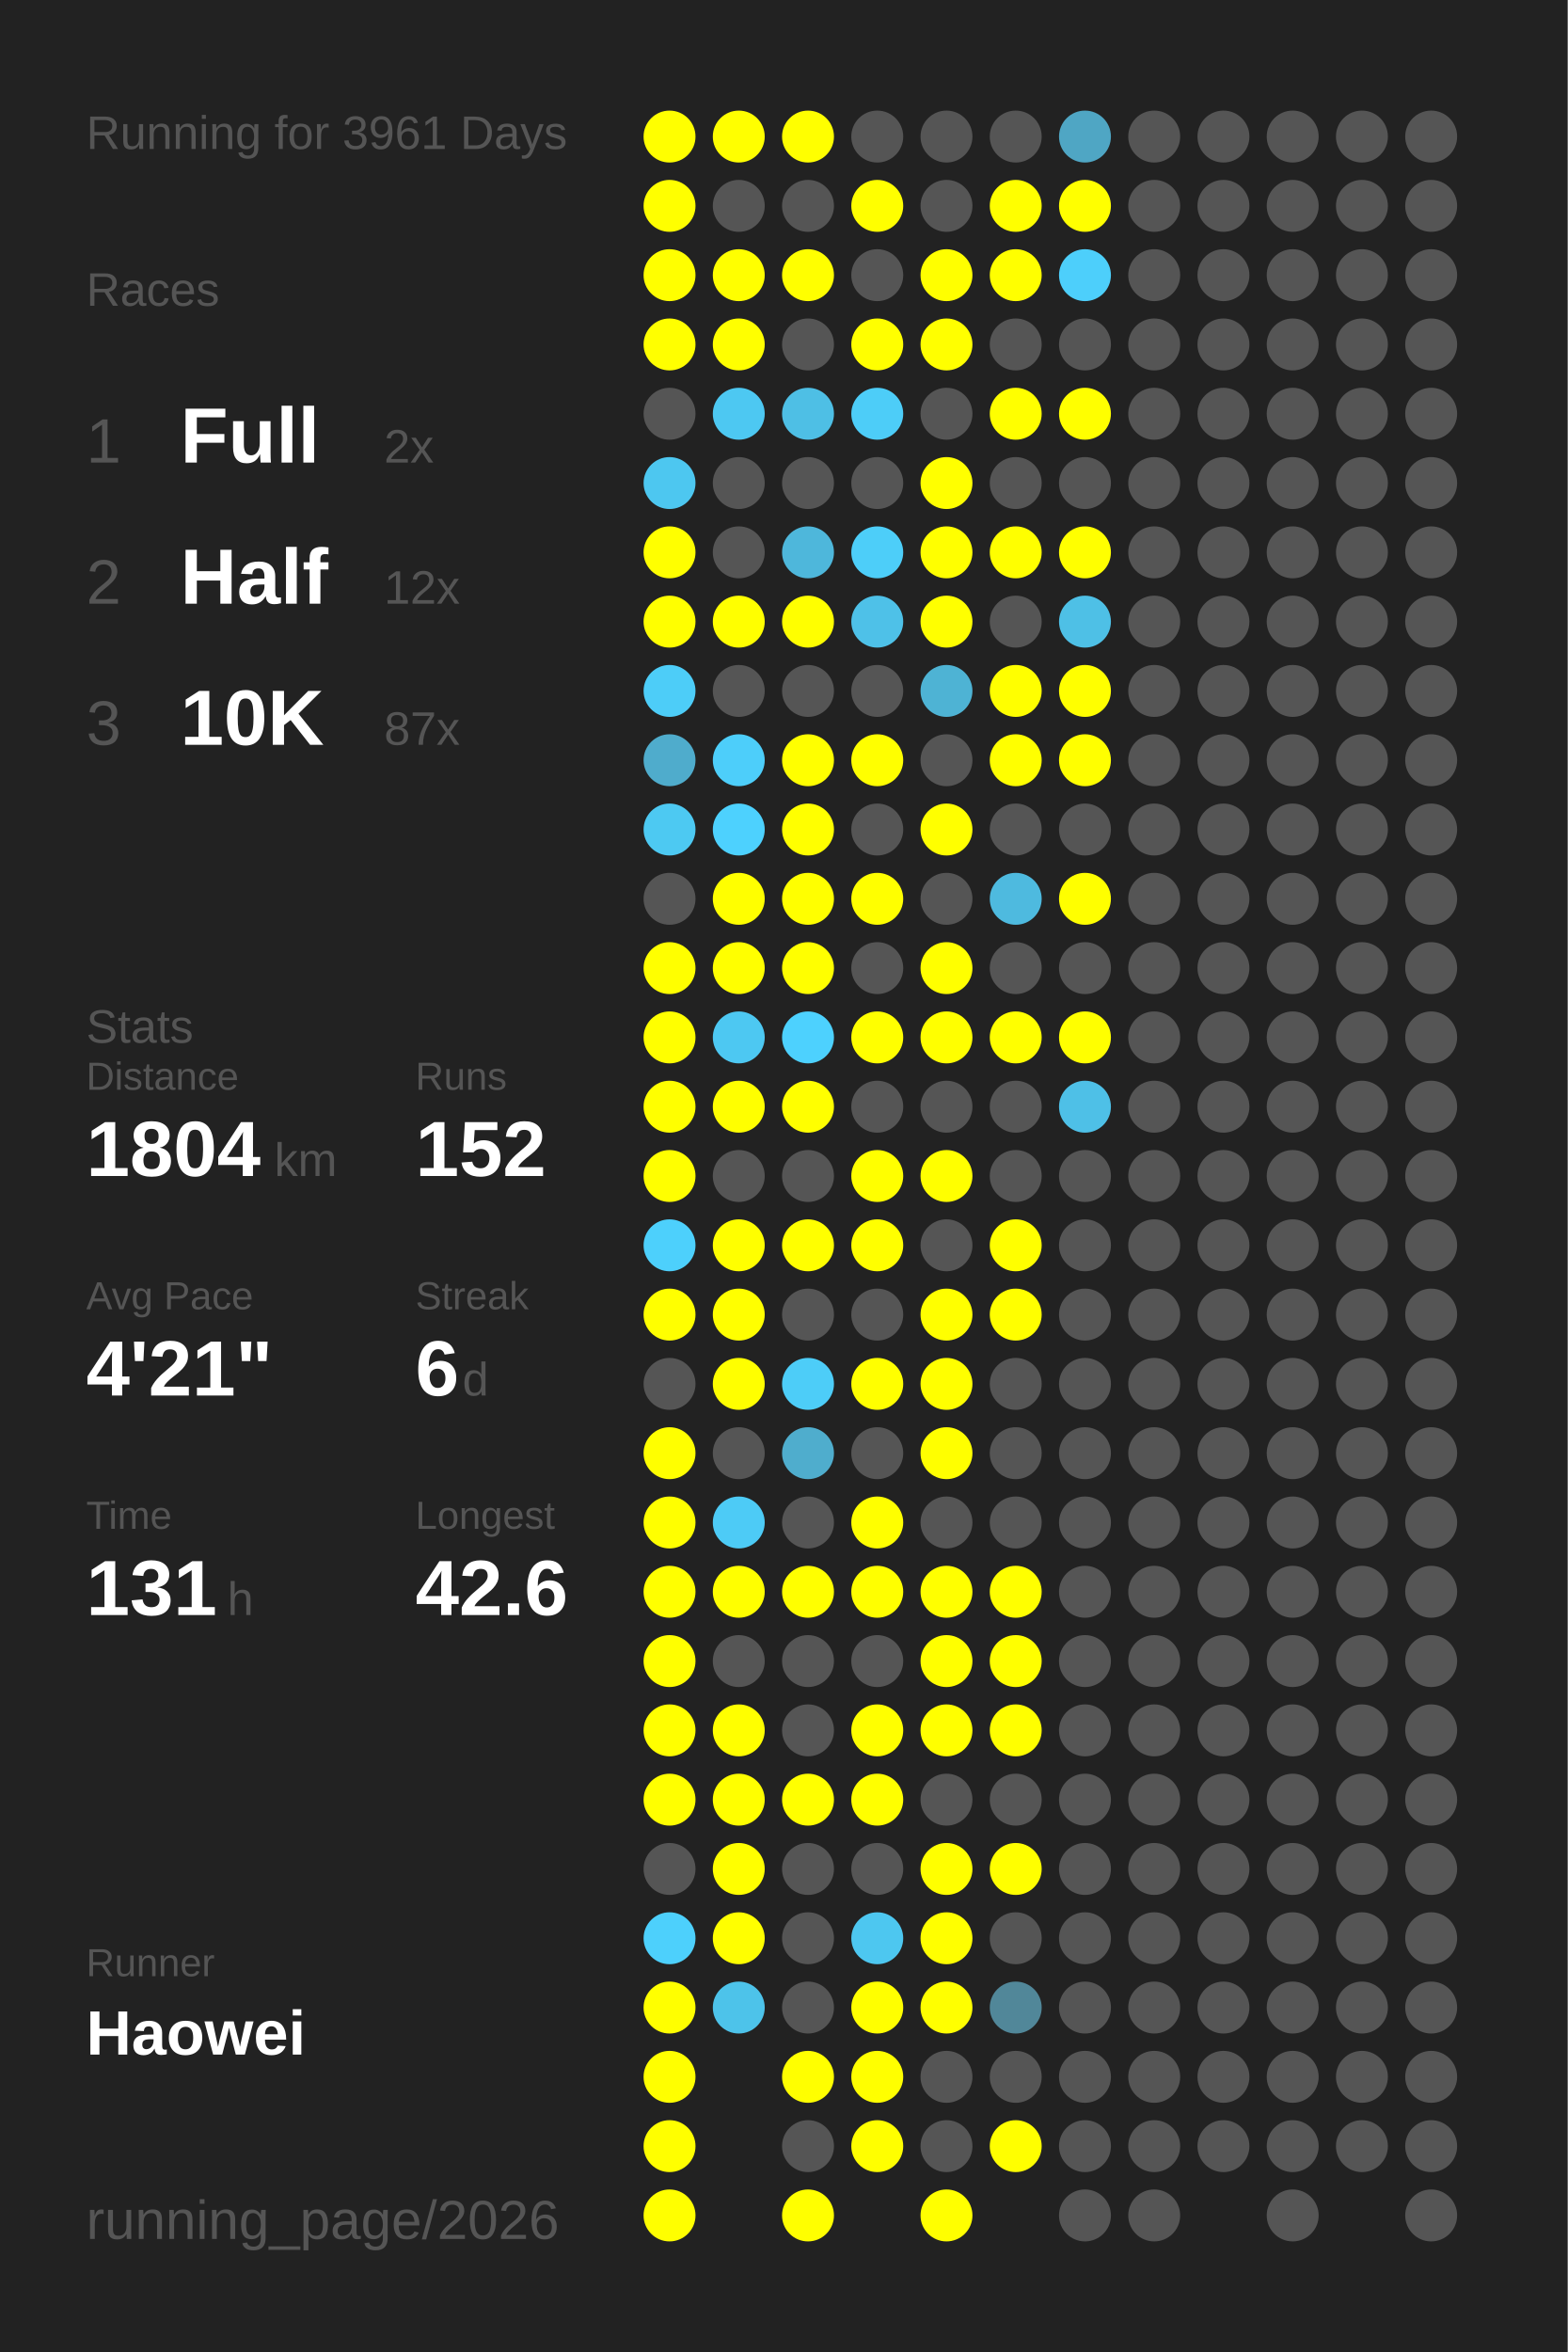
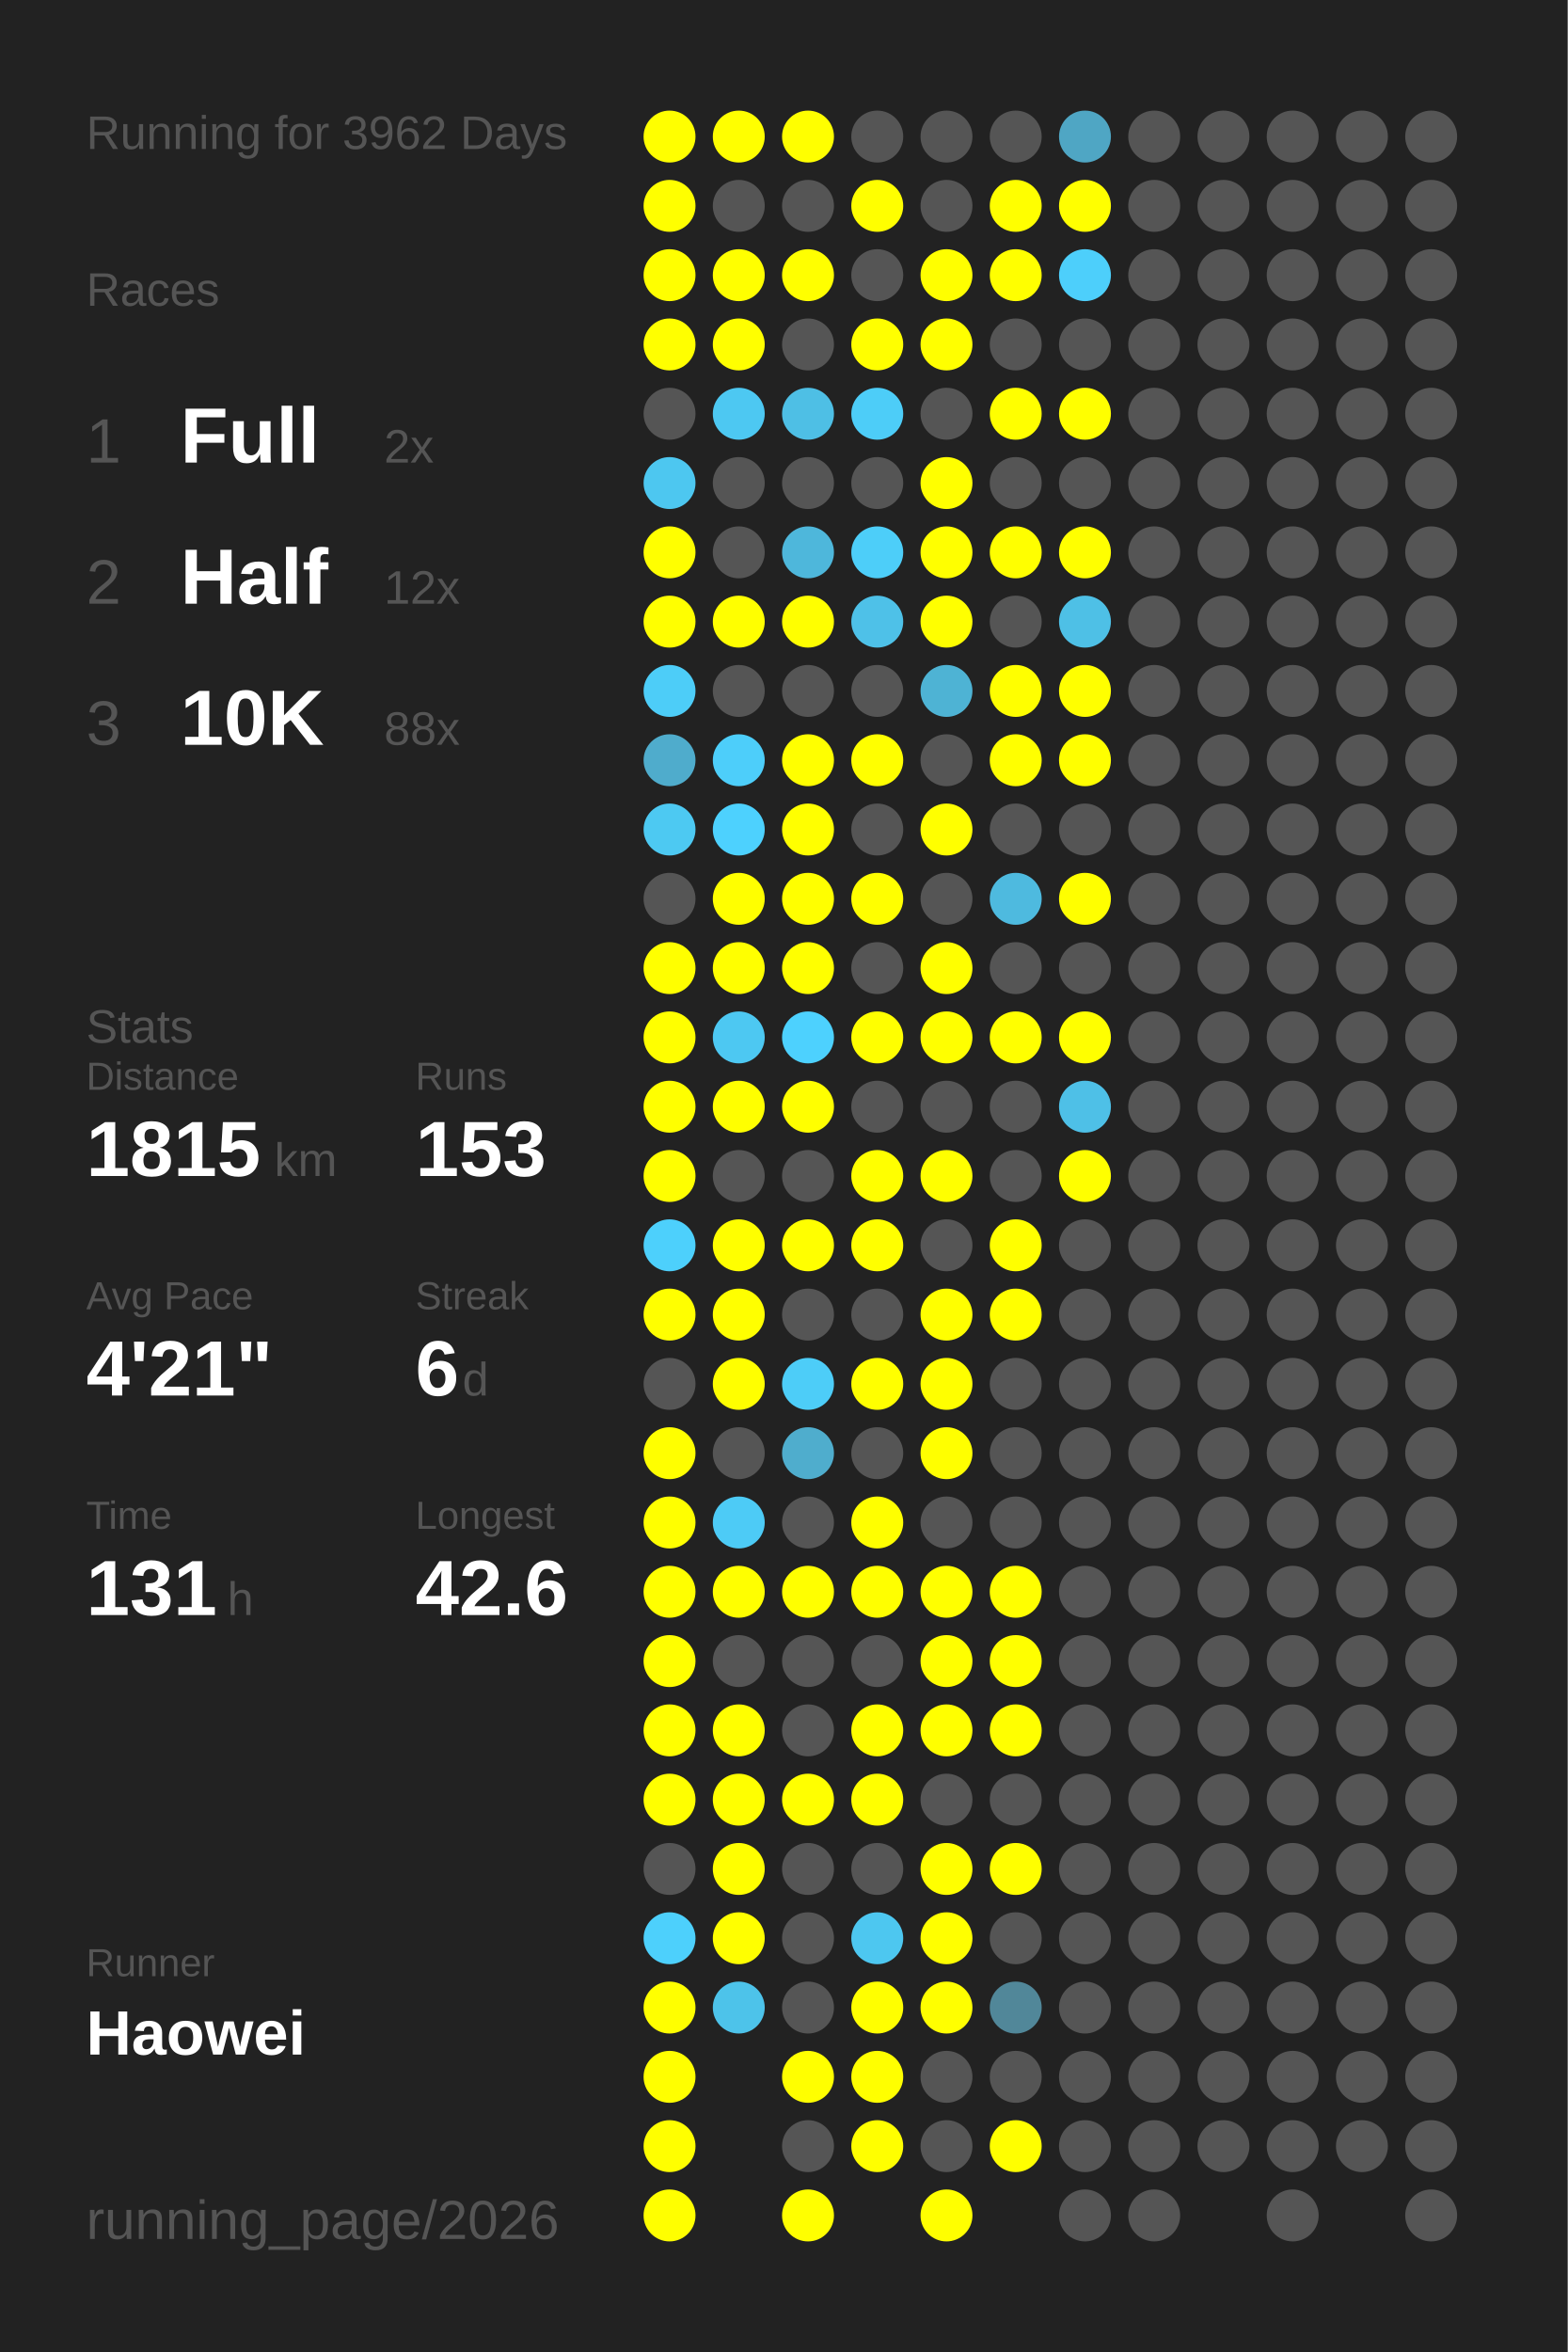
<svg xmlns="http://www.w3.org/2000/svg" baseProfile="full" height="300mm" version="1.1" viewBox="0,0,200,300" width="200mm">
  <defs />
  <rect fill="#222222" height="300" width="200" x="0" y="0" />
-   <text fill="#555555" style="font-size:6px; font-family:Arial;" x="11" y="19">Running for 3961 Days</text>
+   <text fill="#555555" style="font-size:6px; font-family:Arial;" x="11" y="19">Running for 3962 Days</text>
  <text fill="#555555" style="font-size:6px; font-family:Arial;" x="11" y="39">Races</text>
  <text fill="#555555" style="font-size:8px; font-family:Arial;" x="11" y="59">1</text>
  <text fill="#FFFFFF" style="font-size:10px; font-family:Arial; font-weight:bold;" x="23" y="59">Full</text>
  <text fill="#555555" style="font-size:6px; font-family:Arial;" x="49" y="59">2x</text>
  <text fill="#555555" style="font-size:8px; font-family:Arial;" x="11" y="77">2</text>
  <text fill="#FFFFFF" style="font-size:10px; font-family:Arial; font-weight:bold;" x="23" y="77">Half</text>
  <text fill="#555555" style="font-size:6px; font-family:Arial;" x="49" y="77">12x</text>
  <text fill="#555555" style="font-size:8px; font-family:Arial;" x="11" y="95">3</text>
  <text fill="#FFFFFF" style="font-size:10px; font-family:Arial; font-weight:bold;" x="23" y="95">10K</text>
-   <text fill="#555555" style="font-size:6px; font-family:Arial;" x="49" y="95">87x</text>
+   <text fill="#555555" style="font-size:6px; font-family:Arial;" x="49" y="95">88x</text>
  <text fill="#555555" style="font-size:6px; font-family:Arial;" x="11" y="133">Stats</text>
  <text fill="#555555" style="font-size:5px; font-family:Arial;" x="11" y="139">Distance</text>
-   <text fill="#FFFFFF" style="font-size:10px; font-family:Arial; font-weight:bold;" x="11" y="150">1804</text>
+   <text fill="#FFFFFF" style="font-size:10px; font-family:Arial; font-weight:bold;" x="11" y="150">1815</text>
  <text fill="#555555" style="font-size:6px; font-family:Arial;" x="35" y="150">km</text>
  <text fill="#555555" style="font-size:5px; font-family:Arial;" x="53" y="139">Runs</text>
-   <text fill="#FFFFFF" style="font-size:10px; font-family:Arial; font-weight:bold;" x="53" y="150">152</text>
+   <text fill="#FFFFFF" style="font-size:10px; font-family:Arial; font-weight:bold;" x="53" y="150">153</text>
  <text fill="#555555" style="font-size:5px; font-family:Arial;" x="11" y="167">Avg Pace</text>
  <text fill="#FFFFFF" style="font-size:10px; font-family:Arial; font-weight:bold;" x="11" y="178">4'21"</text>
  <text fill="#555555" style="font-size:5px; font-family:Arial;" x="53" y="167">Streak</text>
  <text fill="#FFFFFF" style="font-size:10px; font-family:Arial; font-weight:bold;" x="53" y="178">6</text>
  <text fill="#555555" style="font-size:6px; font-family:Arial;" x="59" y="178">d</text>
  <text fill="#555555" style="font-size:5px; font-family:Arial;" x="11" y="195">Time</text>
  <text fill="#FFFFFF" style="font-size:10px; font-family:Arial; font-weight:bold;" x="11" y="206">131</text>
  <text fill="#555555" style="font-size:6px; font-family:Arial;" x="29" y="206">h</text>
  <text fill="#555555" style="font-size:5px; font-family:Arial;" x="53" y="195">Longest</text>
  <text fill="#FFFFFF" style="font-size:10px; font-family:Arial; font-weight:bold;" x="53" y="206">42.6</text>
  <text fill="#555555" style="font-size:5px; font-family:Arial;" x="11" y="252.065">Runner</text>
  <text fill="#FFFFFF" style="font-size:8px; font-family:Arial; font-weight:bold;" x="11" y="262.065">Haowei</text>
  <text fill="#555555" style="font-size:7px; font-family:Arial;" x="11" y="285.581">running_page/2026</text>
  <circle cx="85.417" cy="17.419" fill="#FFFF00" r="3.312" />
  <circle cx="85.417" cy="26.258" fill="#FFFF00" r="3.312" />
  <circle cx="85.417" cy="35.097" fill="#FFFF00" r="3.312" />
  <circle cx="85.417" cy="43.935" fill="#FFFF00" r="3.312" />
  <circle cx="85.417" cy="52.774" fill="#555555" r="3.312" />
  <circle cx="85.417" cy="61.613" fill="#4dc7f0" r="3.312" />
  <circle cx="85.417" cy="70.452" fill="#FFFF00" r="3.312" />
  <circle cx="85.417" cy="79.29" fill="#FFFF00" r="3.312" />
  <circle cx="85.417" cy="88.129" fill="#4dcdf8" r="3.312" />
  <circle cx="85.417" cy="96.968" fill="#4faccc" r="3.312" />
  <circle cx="85.417" cy="105.806" fill="#4dc9f2" r="3.312" />
  <circle cx="85.417" cy="114.645" fill="#555555" r="3.312" />
  <circle cx="85.417" cy="123.484" fill="#FFFF00" r="3.312" />
  <circle cx="85.417" cy="132.323" fill="#FFFF00" r="3.312" />
  <circle cx="85.417" cy="141.161" fill="#FFFF00" r="3.312" />
  <circle cx="85.417" cy="150" fill="#FFFF00" r="3.312" />
  <circle cx="85.417" cy="158.839" fill="#4dd0fc" r="3.312" />
  <circle cx="85.417" cy="167.677" fill="#FFFF00" r="3.312" />
  <circle cx="85.417" cy="176.516" fill="#555555" r="3.312" />
  <circle cx="85.417" cy="185.355" fill="#FFFF00" r="3.312" />
  <circle cx="85.417" cy="194.194" fill="#FFFF00" r="3.312" />
  <circle cx="85.417" cy="203.032" fill="#FFFF00" r="3.312" />
  <circle cx="85.417" cy="211.871" fill="#FFFF00" r="3.312" />
  <circle cx="85.417" cy="220.71" fill="#FFFF00" r="3.312" />
  <circle cx="85.417" cy="229.548" fill="#FFFF00" r="3.312" />
  <circle cx="85.417" cy="238.387" fill="#555555" r="3.312" />
  <circle cx="85.417" cy="247.226" fill="#4dd0fc" r="3.312" />
  <circle cx="85.417" cy="256.065" fill="#FFFF00" r="3.312" />
  <circle cx="85.417" cy="264.903" fill="#FFFF00" r="3.312" />
  <circle cx="85.417" cy="273.742" fill="#FFFF00" r="3.312" />
  <circle cx="85.417" cy="282.581" fill="#FFFF00" r="3.312" />
  <circle cx="94.25" cy="17.419" fill="#FFFF00" r="3.312" />
  <circle cx="94.25" cy="26.258" fill="#555555" r="3.312" />
  <circle cx="94.25" cy="35.097" fill="#FFFF00" r="3.312" />
  <circle cx="94.25" cy="43.935" fill="#FFFF00" r="3.312" />
  <circle cx="94.25" cy="52.774" fill="#4dc8f2" r="3.312" />
  <circle cx="94.25" cy="61.613" fill="#555555" r="3.312" />
  <circle cx="94.25" cy="70.452" fill="#555555" r="3.312" />
  <circle cx="94.25" cy="79.29" fill="#FFFF00" r="3.312" />
  <circle cx="94.25" cy="88.129" fill="#555555" r="3.312" />
  <circle cx="94.25" cy="96.968" fill="#4dcefa" r="3.312" />
  <circle cx="94.25" cy="105.806" fill="#4dd1fe" r="3.312" />
  <circle cx="94.25" cy="114.645" fill="#FFFF00" r="3.312" />
  <circle cx="94.25" cy="123.484" fill="#FFFF00" r="3.312" />
  <circle cx="94.25" cy="132.323" fill="#4dc8f2" r="3.312" />
  <circle cx="94.25" cy="141.161" fill="#FFFF00" r="3.312" />
  <circle cx="94.25" cy="150" fill="#555555" r="3.312" />
  <circle cx="94.25" cy="158.839" fill="#FFFF00" r="3.312" />
  <circle cx="94.25" cy="167.677" fill="#FFFF00" r="3.312" />
  <circle cx="94.25" cy="176.516" fill="#FFFF00" r="3.312" />
  <circle cx="94.25" cy="185.355" fill="#555555" r="3.312" />
  <circle cx="94.25" cy="194.194" fill="#4dcbf6" r="3.312" />
  <circle cx="94.25" cy="203.032" fill="#FFFF00" r="3.312" />
  <circle cx="94.25" cy="211.871" fill="#555555" r="3.312" />
  <circle cx="94.25" cy="220.71" fill="#FFFF00" r="3.312" />
  <circle cx="94.25" cy="229.548" fill="#FFFF00" r="3.312" />
  <circle cx="94.25" cy="238.387" fill="#FFFF00" r="3.312" />
  <circle cx="94.25" cy="247.226" fill="#FFFF00" r="3.312" />
  <circle cx="94.25" cy="256.065" fill="#4dc3ea" r="3.312" />
  <circle cx="103.083" cy="17.419" fill="#FFFF00" r="3.312" />
  <circle cx="103.083" cy="26.258" fill="#555555" r="3.312" />
  <circle cx="103.083" cy="35.097" fill="#FFFF00" r="3.312" />
  <circle cx="103.083" cy="43.935" fill="#555555" r="3.312" />
  <circle cx="103.083" cy="52.774" fill="#4ebfe5" r="3.312" />
  <circle cx="103.083" cy="61.613" fill="#555555" r="3.312" />
  <circle cx="103.083" cy="70.452" fill="#4eb7db" r="3.312" />
  <circle cx="103.083" cy="79.29" fill="#FFFF00" r="3.312" />
  <circle cx="103.083" cy="88.129" fill="#555555" r="3.312" />
  <circle cx="103.083" cy="96.968" fill="#FFFF00" r="3.312" />
  <circle cx="103.083" cy="105.806" fill="#FFFF00" r="3.312" />
  <circle cx="103.083" cy="114.645" fill="#FFFF00" r="3.312" />
  <circle cx="103.083" cy="123.484" fill="#FFFF00" r="3.312" />
  <circle cx="103.083" cy="132.323" fill="#4dd1fe" r="3.312" />
  <circle cx="103.083" cy="141.161" fill="#FFFF00" r="3.312" />
  <circle cx="103.083" cy="150" fill="#555555" r="3.312" />
  <circle cx="103.083" cy="158.839" fill="#FFFF00" r="3.312" />
  <circle cx="103.083" cy="167.677" fill="#555555" r="3.312" />
  <circle cx="103.083" cy="176.516" fill="#4dcdf8" r="3.312" />
  <circle cx="103.083" cy="185.355" fill="#4fadcd" r="3.312" />
  <circle cx="103.083" cy="194.194" fill="#555555" r="3.312" />
  <circle cx="103.083" cy="203.032" fill="#FFFF00" r="3.312" />
  <circle cx="103.083" cy="211.871" fill="#555555" r="3.312" />
  <circle cx="103.083" cy="220.71" fill="#555555" r="3.312" />
  <circle cx="103.083" cy="229.548" fill="#FFFF00" r="3.312" />
  <circle cx="103.083" cy="238.387" fill="#555555" r="3.312" />
  <circle cx="103.083" cy="247.226" fill="#555555" r="3.312" />
  <circle cx="103.083" cy="256.065" fill="#555555" r="3.312" />
  <circle cx="103.083" cy="264.903" fill="#FFFF00" r="3.312" />
  <circle cx="103.083" cy="273.742" fill="#555555" r="3.312" />
  <circle cx="103.083" cy="282.581" fill="#FFFF00" r="3.312" />
  <circle cx="111.917" cy="17.419" fill="#555555" r="3.312" />
  <circle cx="111.917" cy="26.258" fill="#FFFF00" r="3.312" />
  <circle cx="111.917" cy="35.097" fill="#555555" r="3.312" />
  <circle cx="111.917" cy="43.935" fill="#FFFF00" r="3.312" />
  <circle cx="111.917" cy="52.774" fill="#4dcdf8" r="3.312" />
  <circle cx="111.917" cy="61.613" fill="#555555" r="3.312" />
  <circle cx="111.917" cy="70.452" fill="#4dcef9" r="3.312" />
  <circle cx="111.917" cy="79.29" fill="#4ec1e8" r="3.312" />
  <circle cx="111.917" cy="88.129" fill="#555555" r="3.312" />
  <circle cx="111.917" cy="96.968" fill="#FFFF00" r="3.312" />
  <circle cx="111.917" cy="105.806" fill="#555555" r="3.312" />
  <circle cx="111.917" cy="114.645" fill="#FFFF00" r="3.312" />
  <circle cx="111.917" cy="123.484" fill="#555555" r="3.312" />
  <circle cx="111.917" cy="132.323" fill="#FFFF00" r="3.312" />
  <circle cx="111.917" cy="141.161" fill="#555555" r="3.312" />
  <circle cx="111.917" cy="150" fill="#FFFF00" r="3.312" />
  <circle cx="111.917" cy="158.839" fill="#FFFF00" r="3.312" />
  <circle cx="111.917" cy="167.677" fill="#555555" r="3.312" />
  <circle cx="111.917" cy="176.516" fill="#FFFF00" r="3.312" />
  <circle cx="111.917" cy="185.355" fill="#555555" r="3.312" />
  <circle cx="111.917" cy="194.194" fill="#FFFF00" r="3.312" />
  <circle cx="111.917" cy="203.032" fill="#FFFF00" r="3.312" />
  <circle cx="111.917" cy="211.871" fill="#555555" r="3.312" />
  <circle cx="111.917" cy="220.71" fill="#FFFF00" r="3.312" />
  <circle cx="111.917" cy="229.548" fill="#FFFF00" r="3.312" />
  <circle cx="111.917" cy="238.387" fill="#555555" r="3.312" />
  <circle cx="111.917" cy="247.226" fill="#4dc7f0" r="3.312" />
  <circle cx="111.917" cy="256.065" fill="#FFFF00" r="3.312" />
  <circle cx="111.917" cy="264.903" fill="#FFFF00" r="3.312" />
  <circle cx="111.917" cy="273.742" fill="#FFFF00" r="3.312" />
  <circle cx="120.75" cy="17.419" fill="#555555" r="3.312" />
  <circle cx="120.75" cy="26.258" fill="#555555" r="3.312" />
  <circle cx="120.75" cy="35.097" fill="#FFFF00" r="3.312" />
  <circle cx="120.75" cy="43.935" fill="#FFFF00" r="3.312" />
  <circle cx="120.75" cy="52.774" fill="#555555" r="3.312" />
  <circle cx="120.75" cy="61.613" fill="#FFFF00" r="3.312" />
  <circle cx="120.75" cy="70.452" fill="#FFFF00" r="3.312" />
  <circle cx="120.75" cy="79.29" fill="#FFFF00" r="3.312" />
  <circle cx="120.75" cy="88.129" fill="#4eb3d4" r="3.312" />
  <circle cx="120.75" cy="96.968" fill="#555555" r="3.312" />
  <circle cx="120.75" cy="105.806" fill="#FFFF00" r="3.312" />
  <circle cx="120.75" cy="114.645" fill="#555555" r="3.312" />
  <circle cx="120.75" cy="123.484" fill="#FFFF00" r="3.312" />
  <circle cx="120.75" cy="132.323" fill="#FFFF00" r="3.312" />
  <circle cx="120.75" cy="141.161" fill="#555555" r="3.312" />
  <circle cx="120.75" cy="150" fill="#FFFF00" r="3.312" />
  <circle cx="120.75" cy="158.839" fill="#555555" r="3.312" />
  <circle cx="120.75" cy="167.677" fill="#FFFF00" r="3.312" />
  <circle cx="120.75" cy="176.516" fill="#FFFF00" r="3.312" />
  <circle cx="120.75" cy="185.355" fill="#FFFF00" r="3.312" />
  <circle cx="120.75" cy="194.194" fill="#555555" r="3.312" />
  <circle cx="120.75" cy="203.032" fill="#FFFF00" r="3.312" />
  <circle cx="120.75" cy="211.871" fill="#FFFF00" r="3.312" />
  <circle cx="120.75" cy="220.71" fill="#FFFF00" r="3.312" />
  <circle cx="120.75" cy="229.548" fill="#555555" r="3.312" />
  <circle cx="120.75" cy="238.387" fill="#FFFF00" r="3.312" />
  <circle cx="120.75" cy="247.226" fill="#FFFF00" r="3.312" />
  <circle cx="120.75" cy="256.065" fill="#FFFF00" r="3.312" />
  <circle cx="120.75" cy="264.903" fill="#555555" r="3.312" />
  <circle cx="120.75" cy="273.742" fill="#555555" r="3.312" />
  <circle cx="120.75" cy="282.581" fill="#FFFF00" r="3.312" />
  <circle cx="129.583" cy="17.419" fill="#555555" r="3.312" />
  <circle cx="129.583" cy="26.258" fill="#FFFF00" r="3.312" />
  <circle cx="129.583" cy="35.097" fill="#FFFF00" r="3.312" />
  <circle cx="129.583" cy="43.935" fill="#555555" r="3.312" />
  <circle cx="129.583" cy="52.774" fill="#FFFF00" r="3.312" />
  <circle cx="129.583" cy="61.613" fill="#555555" r="3.312" />
  <circle cx="129.583" cy="70.452" fill="#FFFF00" r="3.312" />
  <circle cx="129.583" cy="79.29" fill="#555555" r="3.312" />
  <circle cx="129.583" cy="88.129" fill="#FFFF00" r="3.312" />
  <circle cx="129.583" cy="96.968" fill="#FFFF00" r="3.312" />
  <circle cx="129.583" cy="105.806" fill="#555555" r="3.312" />
  <circle cx="129.583" cy="114.645" fill="#4ebadf" r="3.312" />
  <circle cx="129.583" cy="123.484" fill="#555555" r="3.312" />
  <circle cx="129.583" cy="132.323" fill="#FFFF00" r="3.312" />
  <circle cx="129.583" cy="141.161" fill="#555555" r="3.312" />
  <circle cx="129.583" cy="150" fill="#555555" r="3.312" />
  <circle cx="129.583" cy="158.839" fill="#FFFF00" r="3.312" />
  <circle cx="129.583" cy="167.677" fill="#FFFF00" r="3.312" />
  <circle cx="129.583" cy="176.516" fill="#555555" r="3.312" />
  <circle cx="129.583" cy="185.355" fill="#555555" r="3.312" />
  <circle cx="129.583" cy="194.194" fill="#555555" r="3.312" />
  <circle cx="129.583" cy="203.032" fill="#FFFF00" r="3.312" />
  <circle cx="129.583" cy="211.871" fill="#FFFF00" r="3.312" />
  <circle cx="129.583" cy="220.71" fill="#FFFF00" r="3.312" />
  <circle cx="129.583" cy="229.548" fill="#555555" r="3.312" />
  <circle cx="129.583" cy="238.387" fill="#FFFF00" r="3.312" />
  <circle cx="129.583" cy="247.226" fill="#555555" r="3.312" />
  <circle cx="129.583" cy="256.065" fill="#518799" r="3.312" />
  <circle cx="129.583" cy="264.903" fill="#555555" r="3.312" />
  <circle cx="129.583" cy="273.742" fill="#FFFF00" r="3.312" />
  <circle cx="138.417" cy="17.419" fill="#4fa6c4" r="3.312" />
  <circle cx="138.417" cy="26.258" fill="#FFFF00" r="3.312" />
  <circle cx="138.417" cy="35.097" fill="#4dcffb" r="3.312" />
  <circle cx="138.417" cy="43.935" fill="#555555" r="3.312" />
  <circle cx="138.417" cy="52.774" fill="#FFFF00" r="3.312" />
  <circle cx="138.417" cy="61.613" fill="#555555" r="3.312" />
  <circle cx="138.417" cy="70.452" fill="#FFFF00" r="3.312" />
  <circle cx="138.417" cy="79.29" fill="#4ec0e6" r="3.312" />
  <circle cx="138.417" cy="88.129" fill="#FFFF00" r="3.312" />
  <circle cx="138.417" cy="96.968" fill="#FFFF00" r="3.312" />
  <circle cx="138.417" cy="105.806" fill="#555555" r="3.312" />
  <circle cx="138.417" cy="114.645" fill="#FFFF00" r="3.312" />
  <circle cx="138.417" cy="123.484" fill="#555555" r="3.312" />
  <circle cx="138.417" cy="132.323" fill="#FFFF00" r="3.312" />
  <circle cx="138.417" cy="141.161" fill="#4ec0e7" r="3.312" />
-   <circle cx="138.417" cy="150" fill="#555555" r="3.312" />
+   <circle cx="138.417" cy="150" fill="#FFFF00" r="3.312" />
  <circle cx="138.417" cy="158.839" fill="#555555" r="3.312" />
  <circle cx="138.417" cy="167.677" fill="#555555" r="3.312" />
  <circle cx="138.417" cy="176.516" fill="#555555" r="3.312" />
  <circle cx="138.417" cy="185.355" fill="#555555" r="3.312" />
  <circle cx="138.417" cy="194.194" fill="#555555" r="3.312" />
  <circle cx="138.417" cy="203.032" fill="#555555" r="3.312" />
  <circle cx="138.417" cy="211.871" fill="#555555" r="3.312" />
  <circle cx="138.417" cy="220.71" fill="#555555" r="3.312" />
  <circle cx="138.417" cy="229.548" fill="#555555" r="3.312" />
  <circle cx="138.417" cy="238.387" fill="#555555" r="3.312" />
  <circle cx="138.417" cy="247.226" fill="#555555" r="3.312" />
  <circle cx="138.417" cy="256.065" fill="#555555" r="3.312" />
  <circle cx="138.417" cy="264.903" fill="#555555" r="3.312" />
  <circle cx="138.417" cy="273.742" fill="#555555" r="3.312" />
  <circle cx="138.417" cy="282.581" fill="#555555" r="3.312" />
  <circle cx="147.25" cy="17.419" fill="#555555" r="3.312" />
  <circle cx="147.25" cy="26.258" fill="#555555" r="3.312" />
  <circle cx="147.25" cy="35.097" fill="#555555" r="3.312" />
  <circle cx="147.25" cy="43.935" fill="#555555" r="3.312" />
  <circle cx="147.25" cy="52.774" fill="#555555" r="3.312" />
  <circle cx="147.25" cy="61.613" fill="#555555" r="3.312" />
  <circle cx="147.25" cy="70.452" fill="#555555" r="3.312" />
  <circle cx="147.25" cy="79.29" fill="#555555" r="3.312" />
  <circle cx="147.25" cy="88.129" fill="#555555" r="3.312" />
  <circle cx="147.25" cy="96.968" fill="#555555" r="3.312" />
  <circle cx="147.25" cy="105.806" fill="#555555" r="3.312" />
  <circle cx="147.25" cy="114.645" fill="#555555" r="3.312" />
  <circle cx="147.25" cy="123.484" fill="#555555" r="3.312" />
  <circle cx="147.25" cy="132.323" fill="#555555" r="3.312" />
  <circle cx="147.25" cy="141.161" fill="#555555" r="3.312" />
  <circle cx="147.25" cy="150" fill="#555555" r="3.312" />
  <circle cx="147.25" cy="158.839" fill="#555555" r="3.312" />
  <circle cx="147.25" cy="167.677" fill="#555555" r="3.312" />
  <circle cx="147.25" cy="176.516" fill="#555555" r="3.312" />
  <circle cx="147.25" cy="185.355" fill="#555555" r="3.312" />
  <circle cx="147.25" cy="194.194" fill="#555555" r="3.312" />
  <circle cx="147.25" cy="203.032" fill="#555555" r="3.312" />
  <circle cx="147.25" cy="211.871" fill="#555555" r="3.312" />
  <circle cx="147.25" cy="220.71" fill="#555555" r="3.312" />
  <circle cx="147.25" cy="229.548" fill="#555555" r="3.312" />
  <circle cx="147.25" cy="238.387" fill="#555555" r="3.312" />
  <circle cx="147.25" cy="247.226" fill="#555555" r="3.312" />
  <circle cx="147.25" cy="256.065" fill="#555555" r="3.312" />
  <circle cx="147.25" cy="264.903" fill="#555555" r="3.312" />
  <circle cx="147.25" cy="273.742" fill="#555555" r="3.312" />
  <circle cx="147.25" cy="282.581" fill="#555555" r="3.312" />
  <circle cx="156.083" cy="17.419" fill="#555555" r="3.312" />
  <circle cx="156.083" cy="26.258" fill="#555555" r="3.312" />
  <circle cx="156.083" cy="35.097" fill="#555555" r="3.312" />
  <circle cx="156.083" cy="43.935" fill="#555555" r="3.312" />
  <circle cx="156.083" cy="52.774" fill="#555555" r="3.312" />
  <circle cx="156.083" cy="61.613" fill="#555555" r="3.312" />
  <circle cx="156.083" cy="70.452" fill="#555555" r="3.312" />
  <circle cx="156.083" cy="79.29" fill="#555555" r="3.312" />
  <circle cx="156.083" cy="88.129" fill="#555555" r="3.312" />
  <circle cx="156.083" cy="96.968" fill="#555555" r="3.312" />
  <circle cx="156.083" cy="105.806" fill="#555555" r="3.312" />
  <circle cx="156.083" cy="114.645" fill="#555555" r="3.312" />
  <circle cx="156.083" cy="123.484" fill="#555555" r="3.312" />
  <circle cx="156.083" cy="132.323" fill="#555555" r="3.312" />
  <circle cx="156.083" cy="141.161" fill="#555555" r="3.312" />
  <circle cx="156.083" cy="150" fill="#555555" r="3.312" />
  <circle cx="156.083" cy="158.839" fill="#555555" r="3.312" />
  <circle cx="156.083" cy="167.677" fill="#555555" r="3.312" />
  <circle cx="156.083" cy="176.516" fill="#555555" r="3.312" />
  <circle cx="156.083" cy="185.355" fill="#555555" r="3.312" />
  <circle cx="156.083" cy="194.194" fill="#555555" r="3.312" />
  <circle cx="156.083" cy="203.032" fill="#555555" r="3.312" />
  <circle cx="156.083" cy="211.871" fill="#555555" r="3.312" />
  <circle cx="156.083" cy="220.71" fill="#555555" r="3.312" />
  <circle cx="156.083" cy="229.548" fill="#555555" r="3.312" />
  <circle cx="156.083" cy="238.387" fill="#555555" r="3.312" />
  <circle cx="156.083" cy="247.226" fill="#555555" r="3.312" />
  <circle cx="156.083" cy="256.065" fill="#555555" r="3.312" />
  <circle cx="156.083" cy="264.903" fill="#555555" r="3.312" />
  <circle cx="156.083" cy="273.742" fill="#555555" r="3.312" />
  <circle cx="164.917" cy="17.419" fill="#555555" r="3.312" />
  <circle cx="164.917" cy="26.258" fill="#555555" r="3.312" />
  <circle cx="164.917" cy="35.097" fill="#555555" r="3.312" />
  <circle cx="164.917" cy="43.935" fill="#555555" r="3.312" />
  <circle cx="164.917" cy="52.774" fill="#555555" r="3.312" />
  <circle cx="164.917" cy="61.613" fill="#555555" r="3.312" />
  <circle cx="164.917" cy="70.452" fill="#555555" r="3.312" />
  <circle cx="164.917" cy="79.29" fill="#555555" r="3.312" />
  <circle cx="164.917" cy="88.129" fill="#555555" r="3.312" />
  <circle cx="164.917" cy="96.968" fill="#555555" r="3.312" />
  <circle cx="164.917" cy="105.806" fill="#555555" r="3.312" />
  <circle cx="164.917" cy="114.645" fill="#555555" r="3.312" />
  <circle cx="164.917" cy="123.484" fill="#555555" r="3.312" />
  <circle cx="164.917" cy="132.323" fill="#555555" r="3.312" />
  <circle cx="164.917" cy="141.161" fill="#555555" r="3.312" />
  <circle cx="164.917" cy="150" fill="#555555" r="3.312" />
  <circle cx="164.917" cy="158.839" fill="#555555" r="3.312" />
  <circle cx="164.917" cy="167.677" fill="#555555" r="3.312" />
  <circle cx="164.917" cy="176.516" fill="#555555" r="3.312" />
  <circle cx="164.917" cy="185.355" fill="#555555" r="3.312" />
  <circle cx="164.917" cy="194.194" fill="#555555" r="3.312" />
  <circle cx="164.917" cy="203.032" fill="#555555" r="3.312" />
  <circle cx="164.917" cy="211.871" fill="#555555" r="3.312" />
  <circle cx="164.917" cy="220.71" fill="#555555" r="3.312" />
  <circle cx="164.917" cy="229.548" fill="#555555" r="3.312" />
  <circle cx="164.917" cy="238.387" fill="#555555" r="3.312" />
  <circle cx="164.917" cy="247.226" fill="#555555" r="3.312" />
  <circle cx="164.917" cy="256.065" fill="#555555" r="3.312" />
  <circle cx="164.917" cy="264.903" fill="#555555" r="3.312" />
  <circle cx="164.917" cy="273.742" fill="#555555" r="3.312" />
  <circle cx="164.917" cy="282.581" fill="#555555" r="3.312" />
  <circle cx="173.75" cy="17.419" fill="#555555" r="3.312" />
  <circle cx="173.75" cy="26.258" fill="#555555" r="3.312" />
  <circle cx="173.75" cy="35.097" fill="#555555" r="3.312" />
  <circle cx="173.75" cy="43.935" fill="#555555" r="3.312" />
  <circle cx="173.75" cy="52.774" fill="#555555" r="3.312" />
  <circle cx="173.75" cy="61.613" fill="#555555" r="3.312" />
  <circle cx="173.75" cy="70.452" fill="#555555" r="3.312" />
  <circle cx="173.75" cy="79.29" fill="#555555" r="3.312" />
  <circle cx="173.75" cy="88.129" fill="#555555" r="3.312" />
  <circle cx="173.75" cy="96.968" fill="#555555" r="3.312" />
  <circle cx="173.75" cy="105.806" fill="#555555" r="3.312" />
  <circle cx="173.75" cy="114.645" fill="#555555" r="3.312" />
  <circle cx="173.75" cy="123.484" fill="#555555" r="3.312" />
  <circle cx="173.75" cy="132.323" fill="#555555" r="3.312" />
  <circle cx="173.75" cy="141.161" fill="#555555" r="3.312" />
  <circle cx="173.75" cy="150" fill="#555555" r="3.312" />
  <circle cx="173.75" cy="158.839" fill="#555555" r="3.312" />
  <circle cx="173.75" cy="167.677" fill="#555555" r="3.312" />
  <circle cx="173.75" cy="176.516" fill="#555555" r="3.312" />
  <circle cx="173.75" cy="185.355" fill="#555555" r="3.312" />
  <circle cx="173.75" cy="194.194" fill="#555555" r="3.312" />
  <circle cx="173.75" cy="203.032" fill="#555555" r="3.312" />
  <circle cx="173.75" cy="211.871" fill="#555555" r="3.312" />
  <circle cx="173.75" cy="220.71" fill="#555555" r="3.312" />
  <circle cx="173.75" cy="229.548" fill="#555555" r="3.312" />
  <circle cx="173.75" cy="238.387" fill="#555555" r="3.312" />
  <circle cx="173.75" cy="247.226" fill="#555555" r="3.312" />
  <circle cx="173.75" cy="256.065" fill="#555555" r="3.312" />
  <circle cx="173.75" cy="264.903" fill="#555555" r="3.312" />
  <circle cx="173.75" cy="273.742" fill="#555555" r="3.312" />
  <circle cx="182.583" cy="17.419" fill="#555555" r="3.312" />
  <circle cx="182.583" cy="26.258" fill="#555555" r="3.312" />
  <circle cx="182.583" cy="35.097" fill="#555555" r="3.312" />
  <circle cx="182.583" cy="43.935" fill="#555555" r="3.312" />
  <circle cx="182.583" cy="52.774" fill="#555555" r="3.312" />
  <circle cx="182.583" cy="61.613" fill="#555555" r="3.312" />
  <circle cx="182.583" cy="70.452" fill="#555555" r="3.312" />
  <circle cx="182.583" cy="79.29" fill="#555555" r="3.312" />
  <circle cx="182.583" cy="88.129" fill="#555555" r="3.312" />
  <circle cx="182.583" cy="96.968" fill="#555555" r="3.312" />
  <circle cx="182.583" cy="105.806" fill="#555555" r="3.312" />
  <circle cx="182.583" cy="114.645" fill="#555555" r="3.312" />
  <circle cx="182.583" cy="123.484" fill="#555555" r="3.312" />
  <circle cx="182.583" cy="132.323" fill="#555555" r="3.312" />
  <circle cx="182.583" cy="141.161" fill="#555555" r="3.312" />
  <circle cx="182.583" cy="150" fill="#555555" r="3.312" />
  <circle cx="182.583" cy="158.839" fill="#555555" r="3.312" />
  <circle cx="182.583" cy="167.677" fill="#555555" r="3.312" />
  <circle cx="182.583" cy="176.516" fill="#555555" r="3.312" />
  <circle cx="182.583" cy="185.355" fill="#555555" r="3.312" />
  <circle cx="182.583" cy="194.194" fill="#555555" r="3.312" />
  <circle cx="182.583" cy="203.032" fill="#555555" r="3.312" />
  <circle cx="182.583" cy="211.871" fill="#555555" r="3.312" />
  <circle cx="182.583" cy="220.71" fill="#555555" r="3.312" />
  <circle cx="182.583" cy="229.548" fill="#555555" r="3.312" />
  <circle cx="182.583" cy="238.387" fill="#555555" r="3.312" />
  <circle cx="182.583" cy="247.226" fill="#555555" r="3.312" />
  <circle cx="182.583" cy="256.065" fill="#555555" r="3.312" />
  <circle cx="182.583" cy="264.903" fill="#555555" r="3.312" />
  <circle cx="182.583" cy="273.742" fill="#555555" r="3.312" />
  <circle cx="182.583" cy="282.581" fill="#555555" r="3.312" />
</svg>
